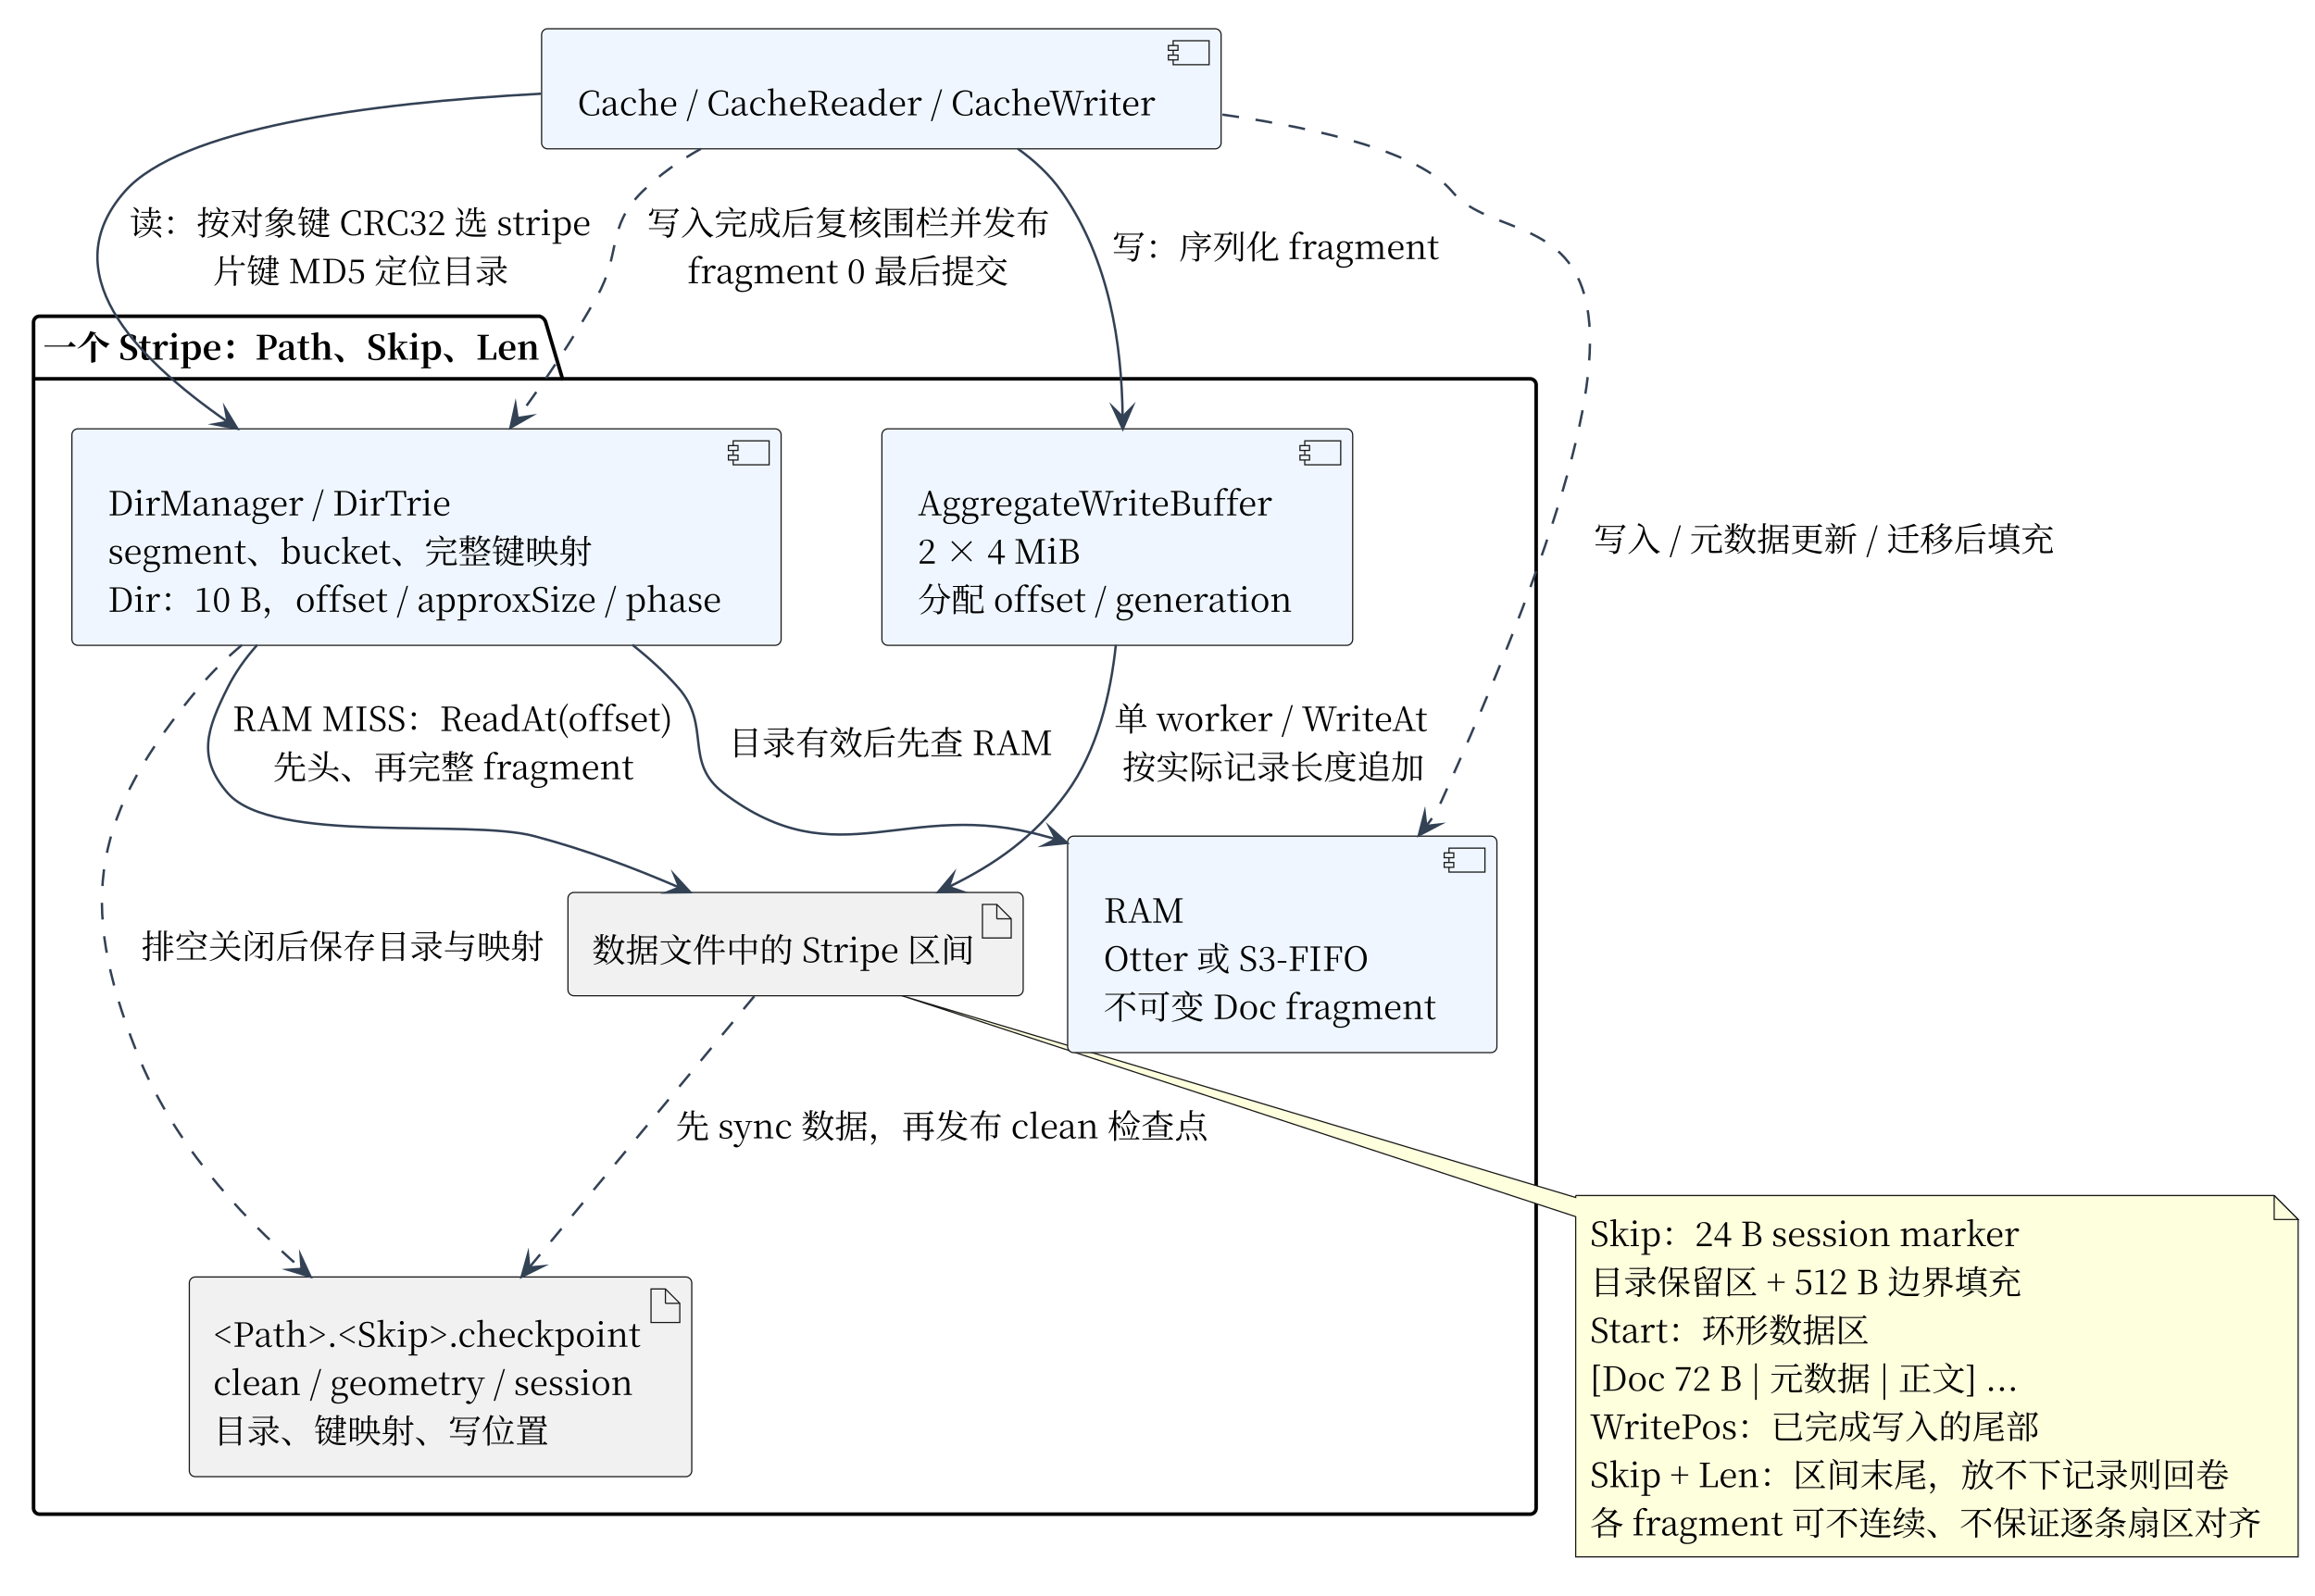
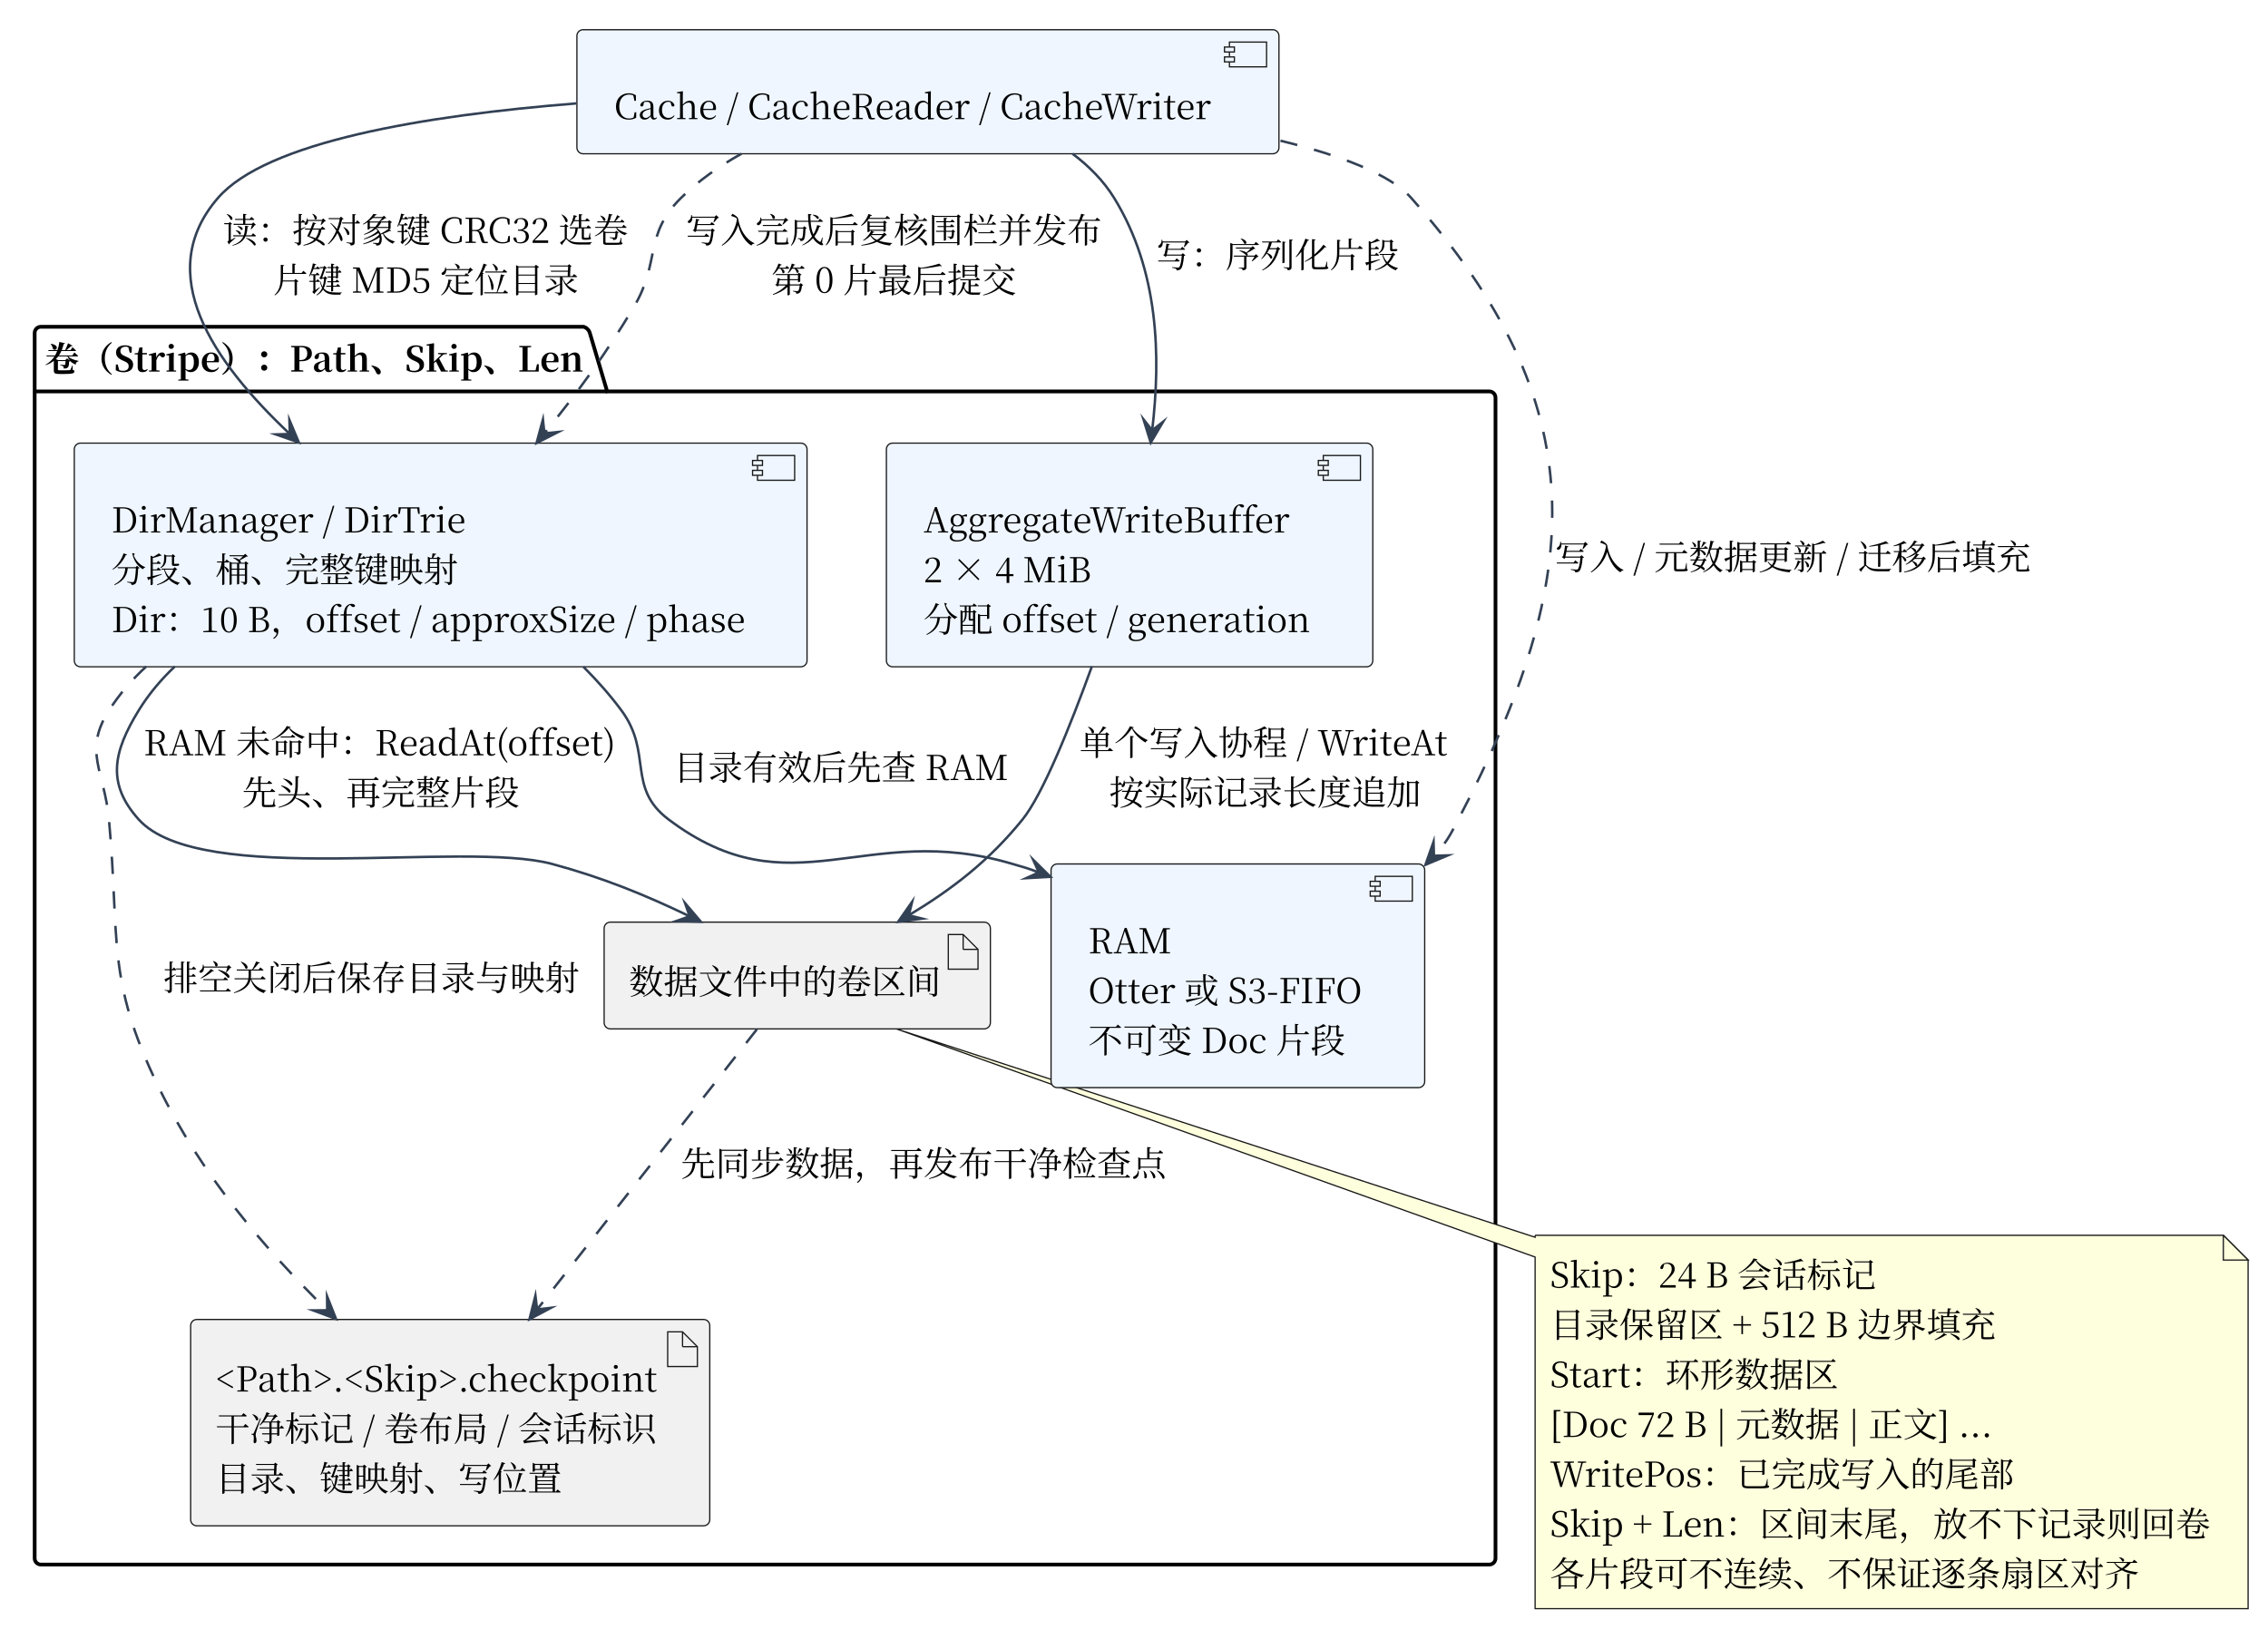
- <svg xmlns="http://www.w3.org/2000/svg" version="1.1" data-diagram-type="DESCRIPTION" style="width:966px;height:666px;background:#FFFFFF;" width="966px" height="666px" viewBox="0 0 966 666" zoomAndPan="magnify" preserveAspectRatio="none" contentStyleType="text/css">
+ <svg xmlns="http://www.w3.org/2000/svg" version="1.1" data-diagram-type="DESCRIPTION" style="width:916px;height:666px;background:#FFFFFF;" width="916px" height="666px" viewBox="0 0 916 666" zoomAndPan="magnify" preserveAspectRatio="none" contentStyleType="text/css">
  <defs />
  <g font-family="sans-serif" lengthAdjust="spacing">
-     <g class="cluster" data-qualified-name=".. Stripe.Path.Skip.Len" id="ent0002" data-source-line="11">
-       <path d="M16.5,132 L225.217,132 A3.75,3.75 0 0 1 227.717,134.5 L234.717,158.118 L638.5,158.118 A2.5,2.5 0 0 1 641,160.618 L641,629.5 A2.5,2.5 0 0 1 638.5,632 L16.5,632 A2.5,2.5 0 0 1 14,629.5 L14,134.5 A2.5,2.5 0 0 1 16.5,132" style="stroke:#000;stroke-width:1.5;" fill="none" />
-       <line x1="14" y1="158.118" x2="234.717" y2="158.118" style="stroke:#000;stroke-width:1.5;" />
-       <text x="18" y="150.114" fill="#000" font-size="14" textLength="207.717" font-weight="700" font-family="Noto Serif CJK SC">一个 Stripe：Path、Skip、Len</text>
+     <g class="cluster" data-qualified-name="..Stripe..Path.Skip.Len" id="ent0002" data-source-line="11">
+       <path d="M16.5,132 L235.717,132 A3.75,3.75 0 0 1 238.217,134.5 L245.217,158.118 L601.5,158.118 A2.5,2.5 0 0 1 604,160.618 L604,629.5 A2.5,2.5 0 0 1 601.5,632 L16.5,632 A2.5,2.5 0 0 1 14,629.5 L14,134.5 A2.5,2.5 0 0 1 16.5,132" style="stroke:#000;stroke-width:1.5;" fill="none" />
+       <line x1="14" y1="158.118" x2="245.217" y2="158.118" style="stroke:#000;stroke-width:1.5;" />
+       <text x="18" y="150.114" fill="#000" font-size="14" textLength="218.217" font-weight="700" font-family="Noto Serif CJK SC">卷（Stripe）：Path、Skip、Len</text>
    </g>
    <g class="entity" data-qualified-name="C" id="ent0001" data-source-line="10">
-       <rect x="226" y="12" width="283.543" height="50.118" fill="#EFF6FF" style="stroke:#181818;stroke-width:0.5;" rx="2.5" ry="2.5" />
-       <rect x="489.543" y="17" width="15" height="10" fill="#EFF6FF" style="stroke:#181818;stroke-width:0.5;" />
-       <rect x="487.543" y="19" width="4" height="2" fill="#EFF6FF" style="stroke:#181818;stroke-width:0.5;" />
-       <rect x="487.543" y="23" width="4" height="2" fill="#EFF6FF" style="stroke:#181818;stroke-width:0.5;" />
-       <text x="241" y="48.114" fill="#000" font-size="14" textLength="243.543" font-family="Noto Serif CJK SC">Cache / CacheReader / CacheWriter</text>
+       <rect x="233" y="12" width="283.543" height="50.118" fill="#EFF6FF" style="stroke:#181818;stroke-width:0.5;" rx="2.5" ry="2.5" />
+       <rect x="496.543" y="17" width="15" height="10" fill="#EFF6FF" style="stroke:#181818;stroke-width:0.5;" />
+       <rect x="494.543" y="19" width="4" height="2" fill="#EFF6FF" style="stroke:#181818;stroke-width:0.5;" />
+       <rect x="494.543" y="23" width="4" height="2" fill="#EFF6FF" style="stroke:#181818;stroke-width:0.5;" />
+       <text x="248" y="48.114" fill="#000" font-size="14" textLength="243.543" font-family="Noto Serif CJK SC">Cache / CacheReader / CacheWriter</text>
    </g>
    <g class="entity" data-qualified-name="GMN17" id="ent0018" data-source-line="28">
-       <path d="M657.5,499 L657.5,499.814 L376.187,415.559 L657.5,507.814 L657.5,649.825 A0,0 0 0 0 657.5,649.825 L958.975,649.825 A0,0 0 0 0 958.975,649.825 L958.975,509 L948.975,499 L657.5,499 A0,0 0 0 0 657.5,499" style="stroke:#181818;stroke-width:0.5;" fill="#FEFFDD" />
-       <path d="M948.975,499 L948.975,509 L958.975,509 L948.975,499" style="stroke:#181818;stroke-width:0.5;" fill="#FEFFDD" />
-       <text x="663.5" y="520.114" fill="#000" font-size="14" textLength="180.025" font-family="Noto Serif CJK SC">Skip：24 B session marker</text>
-       <text x="663.5" y="540.232" fill="#000" font-size="14" textLength="180.053" font-family="Noto Serif CJK SC">目录保留区 + 512 B 边界填充</text>
-       <text x="663.5" y="560.35" fill="#000" font-size="14" textLength="116.48" font-family="Noto Serif CJK SC">Start：环形数据区</text>
-       <text x="663.5" y="580.468" fill="#000" font-size="14" textLength="178.835" font-family="Noto Serif CJK SC">[Doc 72 B | 元数据 | 正文] ...</text>
-       <text x="663.5" y="600.586" fill="#000" font-size="14" textLength="188.593" font-family="Noto Serif CJK SC">WritePos：已完成写入的尾部</text>
-       <text x="663.5" y="620.703" fill="#000" font-size="14" textLength="266.965" font-family="Noto Serif CJK SC">Skip + Len：区间末尾，放不下记录则回卷</text>
-       <text x="663.5" y="640.821" fill="#000" font-size="14" textLength="280.475" font-family="Noto Serif CJK SC">各 fragment 可不连续、不保证逐条扇区对齐</text>
+       <path d="M620,499 L620,499.789 L362.15,415.666 L620,507.789 L620,649.825 A0,0 0 0 0 620,649.825 L907.965,649.825 A0,0 0 0 0 907.965,649.825 L907.965,509 L897.965,499 L620,499 A0,0 0 0 0 620,499" style="stroke:#181818;stroke-width:0.5;" fill="#FEFFDD" />
+       <path d="M897.965,499 L897.965,509 L907.965,509 L897.965,499" style="stroke:#181818;stroke-width:0.5;" fill="#FEFFDD" />
+       <text x="626" y="520.114" fill="#000" font-size="14" textLength="132.145" font-family="Noto Serif CJK SC">Skip：24 B 会话标记</text>
+       <text x="626" y="540.232" fill="#000" font-size="14" textLength="180.053" font-family="Noto Serif CJK SC">目录保留区 + 512 B 边界填充</text>
+       <text x="626" y="560.35" fill="#000" font-size="14" textLength="116.48" font-family="Noto Serif CJK SC">Start：环形数据区</text>
+       <text x="626" y="580.468" fill="#000" font-size="14" textLength="178.835" font-family="Noto Serif CJK SC">[Doc 72 B | 元数据 | 正文] ...</text>
+       <text x="626" y="600.586" fill="#000" font-size="14" textLength="188.593" font-family="Noto Serif CJK SC">WritePos：已完成写入的尾部</text>
+       <text x="626" y="620.703" fill="#000" font-size="14" textLength="266.965" font-family="Noto Serif CJK SC">Skip + Len：区间末尾，放不下记录则回卷</text>
+       <text x="626" y="640.821" fill="#000" font-size="14" textLength="237.999" font-family="Noto Serif CJK SC">各片段可不连续、不保证逐条扇区对齐</text>
    </g>
-     <g class="entity" data-qualified-name=".. Stripe.Path.Skip.Len.I" id="ent0003" data-source-line="12">
+     <g class="entity" data-qualified-name="..Stripe..Path.Skip.Len.I" id="ent0003" data-source-line="12">
      <rect x="30" y="179" width="295.947" height="90.354" fill="#EFF6FF" style="stroke:#181818;stroke-width:0.5;" rx="2.5" ry="2.5" />
      <rect x="305.947" y="184" width="15" height="10" fill="#EFF6FF" style="stroke:#181818;stroke-width:0.5;" />
      <rect x="303.947" y="186" width="4" height="2" fill="#EFF6FF" style="stroke:#181818;stroke-width:0.5;" />
      <rect x="303.947" y="190" width="4" height="2" fill="#EFF6FF" style="stroke:#181818;stroke-width:0.5;" />
      <text x="45" y="215.114" fill="#000" font-size="14" textLength="144.437" font-family="Noto Serif CJK SC">DirManager / DirTrie</text>
-       <text x="45" y="235.232" fill="#000" font-size="14" textLength="202.789" font-family="Noto Serif CJK SC">segment、bucket、完整键映射</text>
+       <text x="45" y="235.232" fill="#000" font-size="14" textLength="139.999" font-family="Noto Serif CJK SC">分段、桶、完整键映射</text>
      <text x="45" y="255.35" fill="#000" font-size="14" textLength="255.947" font-family="Noto Serif CJK SC">Dir：10 B，offset / approxSize / phase</text>
    </g>
-     <g class="entity" data-qualified-name=".. Stripe.Path.Skip.Len.R" id="ent0004" data-source-line="13">
-       <rect x="445.5" y="349" width="179.131" height="90.354" fill="#EFF6FF" style="stroke:#181818;stroke-width:0.5;" rx="2.5" ry="2.5" />
-       <rect x="604.631" y="354" width="15" height="10" fill="#EFF6FF" style="stroke:#181818;stroke-width:0.5;" />
-       <rect x="602.631" y="356" width="4" height="2" fill="#EFF6FF" style="stroke:#181818;stroke-width:0.5;" />
-       <rect x="602.631" y="360" width="4" height="2" fill="#EFF6FF" style="stroke:#181818;stroke-width:0.5;" />
-       <text x="460.5" y="385.114" fill="#000" font-size="14" textLength="33.712" font-family="Noto Serif CJK SC">RAM</text>
-       <text x="460.5" y="405.232" fill="#000" font-size="14" textLength="110.908" font-family="Noto Serif CJK SC">Otter 或 S3-FIFO</text>
-       <text x="460.5" y="425.35" fill="#000" font-size="14" textLength="139.131" font-family="Noto Serif CJK SC">不可变 Doc fragment</text>
+     <g class="entity" data-qualified-name="..Stripe..Path.Skip.Len.R" id="ent0004" data-source-line="13">
+       <rect x="424.5" y="349" width="150.908" height="90.354" fill="#EFF6FF" style="stroke:#181818;stroke-width:0.5;" rx="2.5" ry="2.5" />
+       <rect x="555.408" y="354" width="15" height="10" fill="#EFF6FF" style="stroke:#181818;stroke-width:0.5;" />
+       <rect x="553.408" y="356" width="4" height="2" fill="#EFF6FF" style="stroke:#181818;stroke-width:0.5;" />
+       <rect x="553.408" y="360" width="4" height="2" fill="#EFF6FF" style="stroke:#181818;stroke-width:0.5;" />
+       <text x="439.5" y="385.114" fill="#000" font-size="14" textLength="33.712" font-family="Noto Serif CJK SC">RAM</text>
+       <text x="439.5" y="405.232" fill="#000" font-size="14" textLength="110.908" font-family="Noto Serif CJK SC">Otter 或 S3-FIFO</text>
+       <text x="439.5" y="425.35" fill="#000" font-size="14" textLength="103.824" font-family="Noto Serif CJK SC">不可变 Doc 片段</text>
    </g>
-     <g class="entity" data-qualified-name=".. Stripe.Path.Skip.Len.A" id="ent0005" data-source-line="14">
-       <rect x="368" y="179" width="196.449" height="90.354" fill="#EFF6FF" style="stroke:#181818;stroke-width:0.5;" rx="2.5" ry="2.5" />
-       <rect x="544.449" y="184" width="15" height="10" fill="#EFF6FF" style="stroke:#181818;stroke-width:0.5;" />
-       <rect x="542.449" y="186" width="4" height="2" fill="#EFF6FF" style="stroke:#181818;stroke-width:0.5;" />
-       <rect x="542.449" y="190" width="4" height="2" fill="#EFF6FF" style="stroke:#181818;stroke-width:0.5;" />
-       <text x="383" y="215.114" fill="#000" font-size="14" textLength="150.709" font-family="Noto Serif CJK SC">AggregateWriteBuffer</text>
-       <text x="383" y="235.232" fill="#000" font-size="14" textLength="68.012" font-family="Noto Serif CJK SC">2 × 4 MiB</text>
-       <text x="383" y="255.35" fill="#000" font-size="14" textLength="156.449" font-family="Noto Serif CJK SC">分配 offset / generation</text>
+     <g class="entity" data-qualified-name="..Stripe..Path.Skip.Len.A" id="ent0005" data-source-line="14">
+       <rect x="358" y="179" width="196.449" height="90.354" fill="#EFF6FF" style="stroke:#181818;stroke-width:0.5;" rx="2.5" ry="2.5" />
+       <rect x="534.449" y="184" width="15" height="10" fill="#EFF6FF" style="stroke:#181818;stroke-width:0.5;" />
+       <rect x="532.449" y="186" width="4" height="2" fill="#EFF6FF" style="stroke:#181818;stroke-width:0.5;" />
+       <rect x="532.449" y="190" width="4" height="2" fill="#EFF6FF" style="stroke:#181818;stroke-width:0.5;" />
+       <text x="373" y="215.114" fill="#000" font-size="14" textLength="150.709" font-family="Noto Serif CJK SC">AggregateWriteBuffer</text>
+       <text x="373" y="235.232" fill="#000" font-size="14" textLength="68.012" font-family="Noto Serif CJK SC">2 × 4 MiB</text>
+       <text x="373" y="255.35" fill="#000" font-size="14" textLength="156.449" font-family="Noto Serif CJK SC">分配 offset / generation</text>
    </g>
-     <g class="entity" data-qualified-name=".. Stripe.Path.Skip.Len.D" id="ent0006" data-source-line="15">
-       <rect x="237" y="372.5" width="189.949" height="43.118" fill="#F1F1F1" style="stroke:#181818;stroke-width:0.5;" rx="2.5" ry="2.5" />
-       <polygon points="409.949,377.5,409.949,391.5,421.949,391.5,421.949,383.5,415.949,377.5,409.949,377.5" fill="#F1F1F1" style="stroke:#181818;stroke-width:0.5;stroke-linejoin:miter;stroke-miterlimit:10;" />
-       <line x1="415.949" y1="377.5" x2="415.949" y2="383.5" style="stroke:#181818;stroke-width:0.5;" />
-       <line x1="421.949" y1="383.5" x2="415.949" y2="383.5" style="stroke:#181818;stroke-width:0.5;" />
-       <text x="247" y="401.614" fill="#000" font-size="14" textLength="159.949" font-family="Noto Serif CJK SC">数据文件中的 Stripe 区间</text>
+     <g class="entity" data-qualified-name="..Stripe..Path.Skip.Len.D" id="ent0006" data-source-line="15">
+       <rect x="244" y="372.5" width="155.999" height="43.118" fill="#F1F1F1" style="stroke:#181818;stroke-width:0.5;" rx="2.5" ry="2.5" />
+       <polygon points="382.999,377.5,382.999,391.5,394.999,391.5,394.999,383.5,388.999,377.5,382.999,377.5" fill="#F1F1F1" style="stroke:#181818;stroke-width:0.5;stroke-linejoin:miter;stroke-miterlimit:10;" />
+       <line x1="388.999" y1="377.5" x2="388.999" y2="383.5" style="stroke:#181818;stroke-width:0.5;" />
+       <line x1="394.999" y1="383.5" x2="388.999" y2="383.5" style="stroke:#181818;stroke-width:0.5;" />
+       <text x="254" y="401.614" fill="#000" font-size="14" textLength="125.999" font-family="Noto Serif CJK SC">数据文件中的卷区间</text>
    </g>
-     <g class="entity" data-qualified-name=".. Stripe.Path.Skip.Len.P" id="ent0007" data-source-line="16">
-       <rect x="79" y="533" width="209.661" height="83.354" fill="#F1F1F1" style="stroke:#181818;stroke-width:0.5;" rx="2.5" ry="2.5" />
-       <polygon points="271.661,538,271.661,552,283.661,552,283.661,544,277.661,538,271.661,538" fill="#F1F1F1" style="stroke:#181818;stroke-width:0.5;stroke-linejoin:miter;stroke-miterlimit:10;" />
-       <line x1="277.661" y1="538" x2="277.661" y2="544" style="stroke:#181818;stroke-width:0.5;" />
-       <line x1="283.661" y1="544" x2="277.661" y2="544" style="stroke:#181818;stroke-width:0.5;" />
-       <text x="89" y="562.114" fill="#000" font-size="14" textLength="179.661" font-family="Noto Serif CJK SC">&lt;Path&gt;.&lt;Skip&gt;.checkpoint</text>
-       <text x="89" y="582.232" fill="#000" font-size="14" textLength="175.433" font-family="Noto Serif CJK SC">clean / geometry / session</text>
-       <text x="89" y="602.35" fill="#000" font-size="14" textLength="139.999" font-family="Noto Serif CJK SC">目录、键映射、写位置</text>
+     <g class="entity" data-qualified-name="..Stripe..Path.Skip.Len.P" id="ent0007" data-source-line="16">
+       <rect x="77" y="533" width="209.661" height="83.354" fill="#F1F1F1" style="stroke:#181818;stroke-width:0.5;" rx="2.5" ry="2.5" />
+       <polygon points="269.661,538,269.661,552,281.661,552,281.661,544,275.661,538,269.661,538" fill="#F1F1F1" style="stroke:#181818;stroke-width:0.5;stroke-linejoin:miter;stroke-miterlimit:10;" />
+       <line x1="275.661" y1="538" x2="275.661" y2="544" style="stroke:#181818;stroke-width:0.5;" />
+       <line x1="281.661" y1="544" x2="275.661" y2="544" style="stroke:#181818;stroke-width:0.5;" />
+       <text x="87" y="562.114" fill="#000" font-size="14" textLength="179.661" font-family="Noto Serif CJK SC">&lt;Path&gt;.&lt;Skip&gt;.checkpoint</text>
+       <text x="87" y="582.232" fill="#000" font-size="14" textLength="178.191" font-family="Noto Serif CJK SC">干净标记 / 卷布局 / 会话标识</text>
+       <text x="87" y="602.35" fill="#000" font-size="14" textLength="139.999" font-family="Noto Serif CJK SC">目录、键映射、写位置</text>
    </g>
    <g class="link" data-entity-1="ent0001" data-entity-2="ent0003" id="lnk8" data-link-type="dependency">
-       <polygon points="99.065,178.932,93.956,170.512,94.958,176.079,89.391,177.082,99.065,178.932" fill="#334155" style="stroke:#334155;stroke-width:1;stroke-linejoin:miter;stroke-miterlimit:10;" />
-       <path d="M225.787,39.108 C153.106,43.021 75.155,53.564 52,80 C22.895,113.229 54.304,147.837 94.958,176.079" style="stroke:#334155;stroke-width:1;" fill="none" />
-       <text x="54" y="98.114" fill="#000" font-size="14" textLength="193.185" font-family="Noto Serif CJK SC">读：按对象键 CRC32 选 stripe</text>
-       <text x="88.888" y="118.232" fill="#000" font-size="14" textLength="123.409" font-family="Noto Serif CJK SC">片键 MD5 定位目录</text>
+       <polygon points="120.703,178.738,116.891,169.657,117.062,175.311,111.408,175.482,120.703,178.738" fill="#334155" style="stroke:#334155;stroke-width:1;stroke-linejoin:miter;stroke-miterlimit:10;" />
+       <path d="M232.832,41.766 C170.719,46.707 107.552,57.379 88,80 C61.721,110.405 85.703,145.794 117.062,175.311" style="stroke:#334155;stroke-width:1;" fill="none" />
+       <text x="90" y="98.114" fill="#000" font-size="14" textLength="164.135" font-family="Noto Serif CJK SC">读：按对象键 CRC32 选卷</text>
+       <text x="110.363" y="118.232" fill="#000" font-size="14" textLength="123.409" font-family="Noto Serif CJK SC">片键 MD5 定位目录</text>
    </g>
    <g class="link" data-entity-1="ent0003" data-entity-2="ent0004" id="lnk9" data-link-type="dependency">
-       <polygon points="445.296,351.834,437.975,345.246,440.542,350.287,435.5,352.853,445.296,351.834" fill="#334155" style="stroke:#334155;stroke-width:1;stroke-linejoin:miter;stroke-miterlimit:10;" />
-       <path d="M263.895,269.163 C270.827,274.62 277.33,280.568 283,287 C297.086,302.979 285.021,318.137 302,331 C349.897,367.287 378.182,332.632 436,349 C439.077,349.871 437.426,349.273 440.542,350.287" style="stroke:#334155;stroke-width:1;" fill="none" />
-       <text x="304" y="315.114" fill="#000" font-size="14" textLength="135.295" font-family="Noto Serif CJK SC">目录有效后先查 RAM</text>
+       <polygon points="424.253,354.186,417.25,347.26,419.576,352.417,414.419,354.743,424.253,354.186" fill="#334155" style="stroke:#334155;stroke-width:1;stroke-linejoin:miter;stroke-miterlimit:10;" />
+       <path d="M235.59,269.303 C241.178,274.912 246.45,280.852 251,287 C263.672,304.121 252.991,318.177 270,331 C319.742,368.499 349.3,331.212 409,349 C414.045,350.503 414.481,350.489 419.576,352.417" style="stroke:#334155;stroke-width:1;" fill="none" />
+       <text x="272" y="315.114" fill="#000" font-size="14" textLength="135.295" font-family="Noto Serif CJK SC">目录有效后先查 RAM</text>
    </g>
    <g class="link" data-entity-1="ent0003" data-entity-2="ent0006" id="lnk10" data-link-type="dependency">
-       <polygon points="288.029,372.396,281.342,365.166,283.436,370.421,278.181,372.515,288.029,372.396" fill="#334155" style="stroke:#334155;stroke-width:1;stroke-linejoin:miter;stroke-miterlimit:10;" />
-       <path d="M107.331,269.195 C102.466,274.633 98.224,280.568 95,287 C86.238,304.483 82.171,316.241 95,331 C113.844,352.679 195.254,341.569 223,349 C244.979,354.887 263.897,362.017 283.436,370.421" style="stroke:#334155;stroke-width:1;" fill="none" />
-       <text x="97" y="305.114" fill="#000" font-size="14" textLength="184.771" font-family="Noto Serif CJK SC">RAM MISS：ReadAt(offset)</text>
-       <text x="113.94" y="325.232" fill="#000" font-size="14" textLength="150.891" font-family="Noto Serif CJK SC">先头、再完整 fragment</text>
+       <polygon points="283.051,372.319,276.674,364.813,278.545,370.152,273.206,372.022,283.051,372.319" fill="#334155" style="stroke:#334155;stroke-width:1;stroke-linejoin:miter;stroke-miterlimit:10;" />
+       <path d="M70.633,269.206 C65.017,274.509 60.038,280.418 56,287 C45.773,303.668 42.934,316.45 56,331 C80.939,358.772 186.955,339.303 223,349 C243.524,354.521 260.712,361.574 278.545,370.152" style="stroke:#334155;stroke-width:1;" fill="none" />
+       <text x="58" y="305.114" fill="#000" font-size="14" textLength="191.575" font-family="Noto Serif CJK SC">RAM 未命中：ReadAt(offset)</text>
+       <text x="97.788" y="325.232" fill="#000" font-size="14" textLength="112" font-family="Noto Serif CJK SC">先头、再完整片段</text>
    </g>
    <g class="link" data-entity-1="ent0001" data-entity-2="ent0005" id="lnk11" data-link-type="dependency">
-       <polygon points="468.528,178.974,472.406,169.921,468.461,173.975,464.407,170.029,468.528,178.974" fill="#334155" style="stroke:#334155;stroke-width:1;stroke-linejoin:miter;stroke-miterlimit:10;" />
-       <path d="M424.669,62.04 C431.707,67.077 438.128,73.027 443,80 C463.092,108.754 468.048,143.633 468.461,173.975" style="stroke:#334155;stroke-width:1;" fill="none" />
-       <text x="464" y="108.114" fill="#000" font-size="14" textLength="136.891" font-family="Noto Serif CJK SC">写：序列化 fragment</text>
+       <polygon points="464.758,178.808,469.784,170.338,465.343,173.842,461.839,169.401,464.758,178.808" fill="#334155" style="stroke:#334155;stroke-width:1;stroke-linejoin:miter;stroke-miterlimit:10;" />
+       <path d="M433.153,62.085 C439.789,67.081 445.702,73.007 450,80 C468.021,109.319 468.884,143.804 465.343,173.842" style="stroke:#334155;stroke-width:1;" fill="none" />
+       <text x="467" y="108.114" fill="#000" font-size="14" textLength="98" font-family="Noto Serif CJK SC">写：序列化片段</text>
    </g>
    <g class="link" data-entity-1="ent0005" data-entity-2="ent0006" id="lnk12" data-link-type="dependency">
-       <polygon points="391.422,372.388,401.265,372.039,395.917,370.197,397.76,364.848,391.422,372.388" fill="#334155" style="stroke:#334155;stroke-width:1;stroke-linejoin:miter;stroke-miterlimit:10;" />
-       <path d="M465.623,269.155 C463.473,289.631 457.972,313.294 445,331 C431.643,349.232 415.731,360.537 395.917,370.197" style="stroke:#334155;stroke-width:1;" fill="none" />
-       <text x="465" y="305.114" fill="#000" font-size="14" textLength="132.691" font-family="Noto Serif CJK SC">单 worker / WriteAt</text>
-       <text x="468.346" y="325.232" fill="#000" font-size="14" textLength="125.999" font-family="Noto Serif CJK SC">按实际记录长度追加</text>
+       <polygon points="362.761,372.311,372.535,371.094,367.044,369.732,368.407,364.241,362.761,372.311" fill="#334155" style="stroke:#334155;stroke-width:1;stroke-linejoin:miter;stroke-miterlimit:10;" />
+       <path d="M440.998,269.177 C432.153,293.568 421.138,320.916 413,331 C399.433,347.81 384.395,359.28 367.044,369.732" style="stroke:#334155;stroke-width:1;" fill="none" />
+       <text x="436" y="305.114" fill="#000" font-size="14" textLength="149.939" font-family="Noto Serif CJK SC">单个写入协程 / WriteAt</text>
+       <text x="447.97" y="325.232" fill="#000" font-size="14" textLength="125.999" font-family="Noto Serif CJK SC">按实际记录长度追加</text>
    </g>
    <g class="link" data-entity-1="ent0001" data-entity-2="ent0003" id="lnk13" data-link-type="dependency">
-       <polygon points="212.997,178.518,221.553,173.64,215.96,174.491,215.11,168.898,212.997,178.518" fill="#334155" style="stroke:#334155;stroke-width:1;stroke-linejoin:miter;stroke-miterlimit:10;" />
-       <path d="M292.462,62.099 C283.534,67.064 275.092,72.978 268,80 C252.863,94.986 259.489,105.461 249,124 C238.48,142.592 228.174,157.897 215.96,174.491" style="stroke:#334155;stroke-width:1;stroke-dasharray:7,7;" fill="none" />
-       <text x="270" y="98.114" fill="#000" font-size="14" textLength="167.999" font-family="Noto Serif CJK SC">写入完成后复核围栏并发布</text>
-       <text x="286.863" y="118.232" fill="#000" font-size="14" textLength="134.273" font-family="Noto Serif CJK SC">fragment 0 最后提交</text>
+       <polygon points="216.714,178.948,225.493,174.485,219.866,175.068,219.284,169.441,216.714,178.948" fill="#334155" style="stroke:#334155;stroke-width:1;stroke-linejoin:miter;stroke-miterlimit:10;" />
+       <path d="M299.462,62.099 C290.534,67.064 282.092,72.978 275,80 C259.863,94.986 266.905,105.702 256,124 C244.686,142.984 233.31,158.517 219.866,175.068" style="stroke:#334155;stroke-width:1;stroke-dasharray:7,7;" fill="none" />
+       <text x="277" y="98.114" fill="#000" font-size="14" textLength="167.999" font-family="Noto Serif CJK SC">写入完成后复核围栏并发布</text>
+       <text x="311.517" y="118.232" fill="#000" font-size="14" textLength="98.966" font-family="Noto Serif CJK SC">第 0 片最后提交</text>
    </g>
    <g class="link" data-entity-1="ent0001" data-entity-2="ent0004" id="lnk14" data-link-type="dependency">
-       <polygon points="592.032,348.67,600.757,344.101,595.138,344.751,594.488,339.132,592.032,348.67" fill="#334155" style="stroke:#334155;stroke-width:1;stroke-linejoin:miter;stroke-miterlimit:10;" />
-       <path d="M510.081,47.831 C553.054,53.954 592.482,63.888 606,80 C632.333,111.387 722.616,65.294 603,331 C600.18,337.264 599.495,339.255 595.138,344.751" style="stroke:#334155;stroke-width:1;stroke-dasharray:7,7;" fill="none" />
-       <text x="665" y="230.114" fill="#000" font-size="14" textLength="192.191" font-family="Noto Serif CJK SC">写入 / 元数据更新 / 迁移后填充</text>
+       <polygon points="575.715,349.329,584.799,345.524,579.145,345.69,578.978,340.036,575.715,349.329" fill="#334155" style="stroke:#334155;stroke-width:1;stroke-linejoin:miter;stroke-miterlimit:10;" />
+       <path d="M517.167,56.84 C541.354,62.753 561.445,70.345 570,80 C644.196,163.731 640.777,231.828 589,331 C585.514,337.677 584.374,340.143 579.145,345.69" style="stroke:#334155;stroke-width:1;stroke-dasharray:7,7;" fill="none" />
+       <text x="628" y="230.114" fill="#000" font-size="14" textLength="192.191" font-family="Noto Serif CJK SC">写入 / 元数据更新 / 迁移后填充</text>
    </g>
    <g class="link" data-entity-1="ent0003" data-entity-2="ent0007" id="lnk15" data-link-type="dependency">
-       <polygon points="129.588,532.904,125.442,523.97,125.823,529.614,120.178,529.994,129.588,532.904" fill="#334155" style="stroke:#334155;stroke-width:1;stroke-linejoin:miter;stroke-miterlimit:10;" />
-       <path d="M100.935,269.221 C94.411,274.708 88.296,280.646 83,287 C39.119,339.648 31.683,375.311 57,439 C71.77,476.156 98.446,505.693 125.823,529.614" style="stroke:#334155;stroke-width:1;stroke-dasharray:7,7;" fill="none" />
-       <text x="59" y="400.114" fill="#000" font-size="14" textLength="167.999" font-family="Noto Serif CJK SC">排空关闭后保存目录与映射</text>
+       <polygon points="135.72,532.791,132.103,523.631,132.153,529.287,126.496,529.338,135.72,532.791" fill="#334155" style="stroke:#334155;stroke-width:1;stroke-linejoin:miter;stroke-miterlimit:10;" />
+       <path d="M59.054,269.235 C53.32,274.515 48.211,280.412 44,287 C33.468,303.477 42.212,311.526 44,331 C48.463,379.612 42.695,395.078 64,439 C81.285,474.635 107.056,504.633 132.153,529.287" style="stroke:#334155;stroke-width:1;stroke-dasharray:7,7;" fill="none" />
+       <text x="66" y="400.114" fill="#000" font-size="14" textLength="167.999" font-family="Noto Serif CJK SC">排空关闭后保存目录与映射</text>
    </g>
    <g class="link" data-entity-1="ent0006" data-entity-2="ent0007" id="lnk16" data-link-type="dependency">
-       <polygon points="217.661,532.902,226.485,528.527,220.852,529.053,220.326,523.421,217.661,532.902" fill="#334155" style="stroke:#334155;stroke-width:1;stroke-linejoin:miter;stroke-miterlimit:10;" />
-       <path d="M314.733,415.826 C291.019,444.427 251.069,492.609 220.852,529.053" style="stroke:#334155;stroke-width:1;stroke-dasharray:7,7;" fill="none" />
-       <text x="282" y="475.114" fill="#000" font-size="14" textLength="222.389" font-family="Noto Serif CJK SC">先 sync 数据，再发布 clean 检查点</text>
+       <polygon points="213.841,532.902,222.543,528.289,216.927,528.968,216.248,523.352,213.841,532.902" fill="#334155" style="stroke:#334155;stroke-width:1;stroke-linejoin:miter;stroke-miterlimit:10;" />
+       <path d="M305.666,415.826 C283.234,444.427 245.511,492.524 216.927,528.968" style="stroke:#334155;stroke-width:1;stroke-dasharray:7,7;" fill="none" />
+       <text x="275" y="475.114" fill="#000" font-size="14" textLength="195.999" font-family="Noto Serif CJK SC">先同步数据，再发布干净检查点</text>
    </g>
  </g>
</svg>
